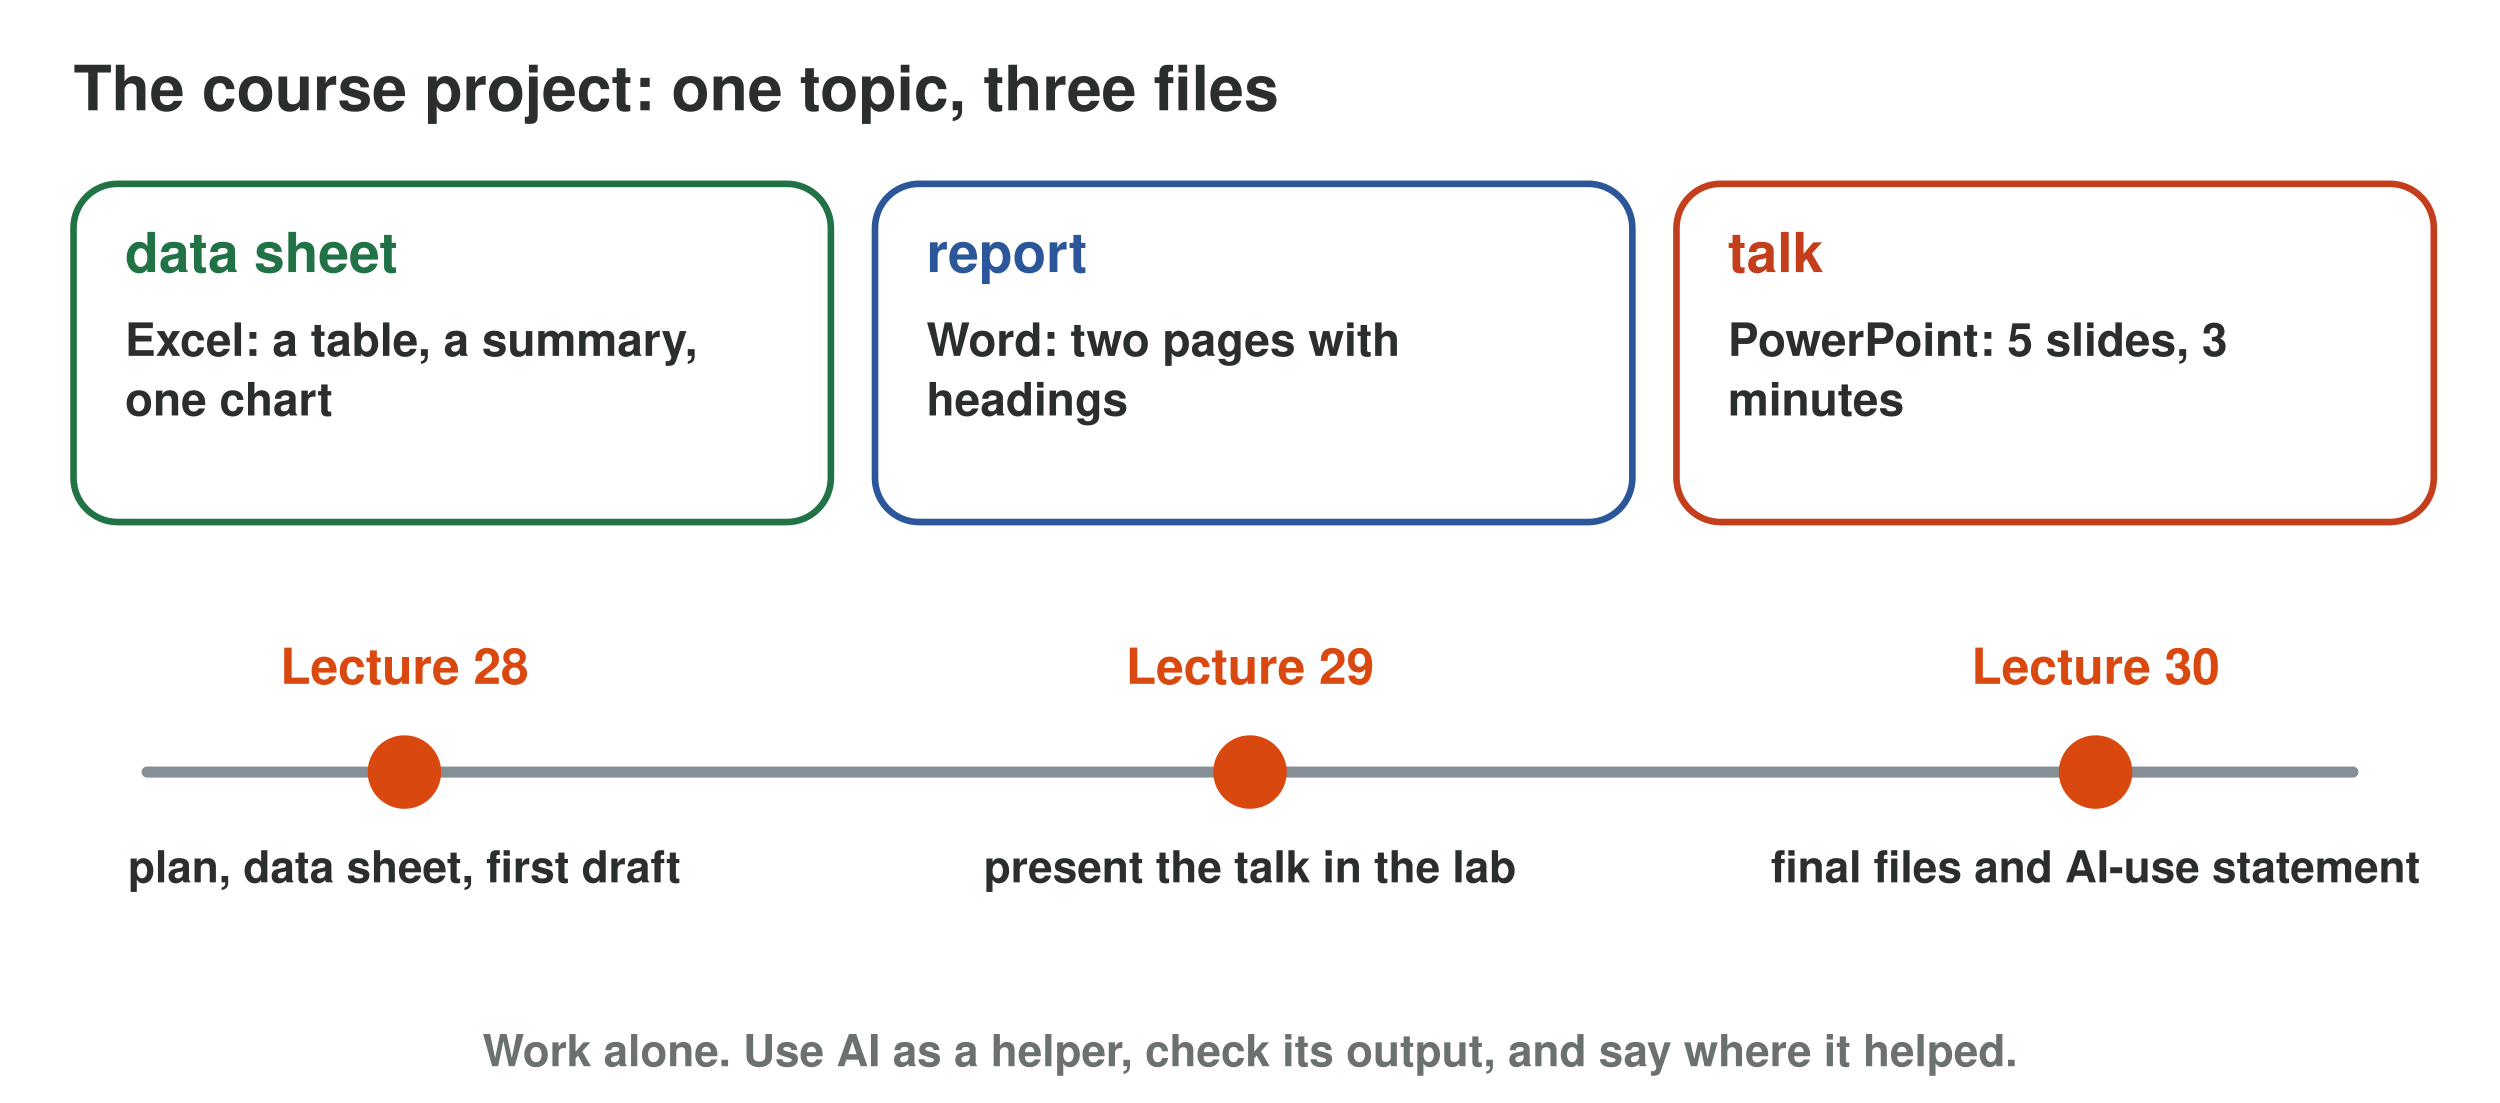
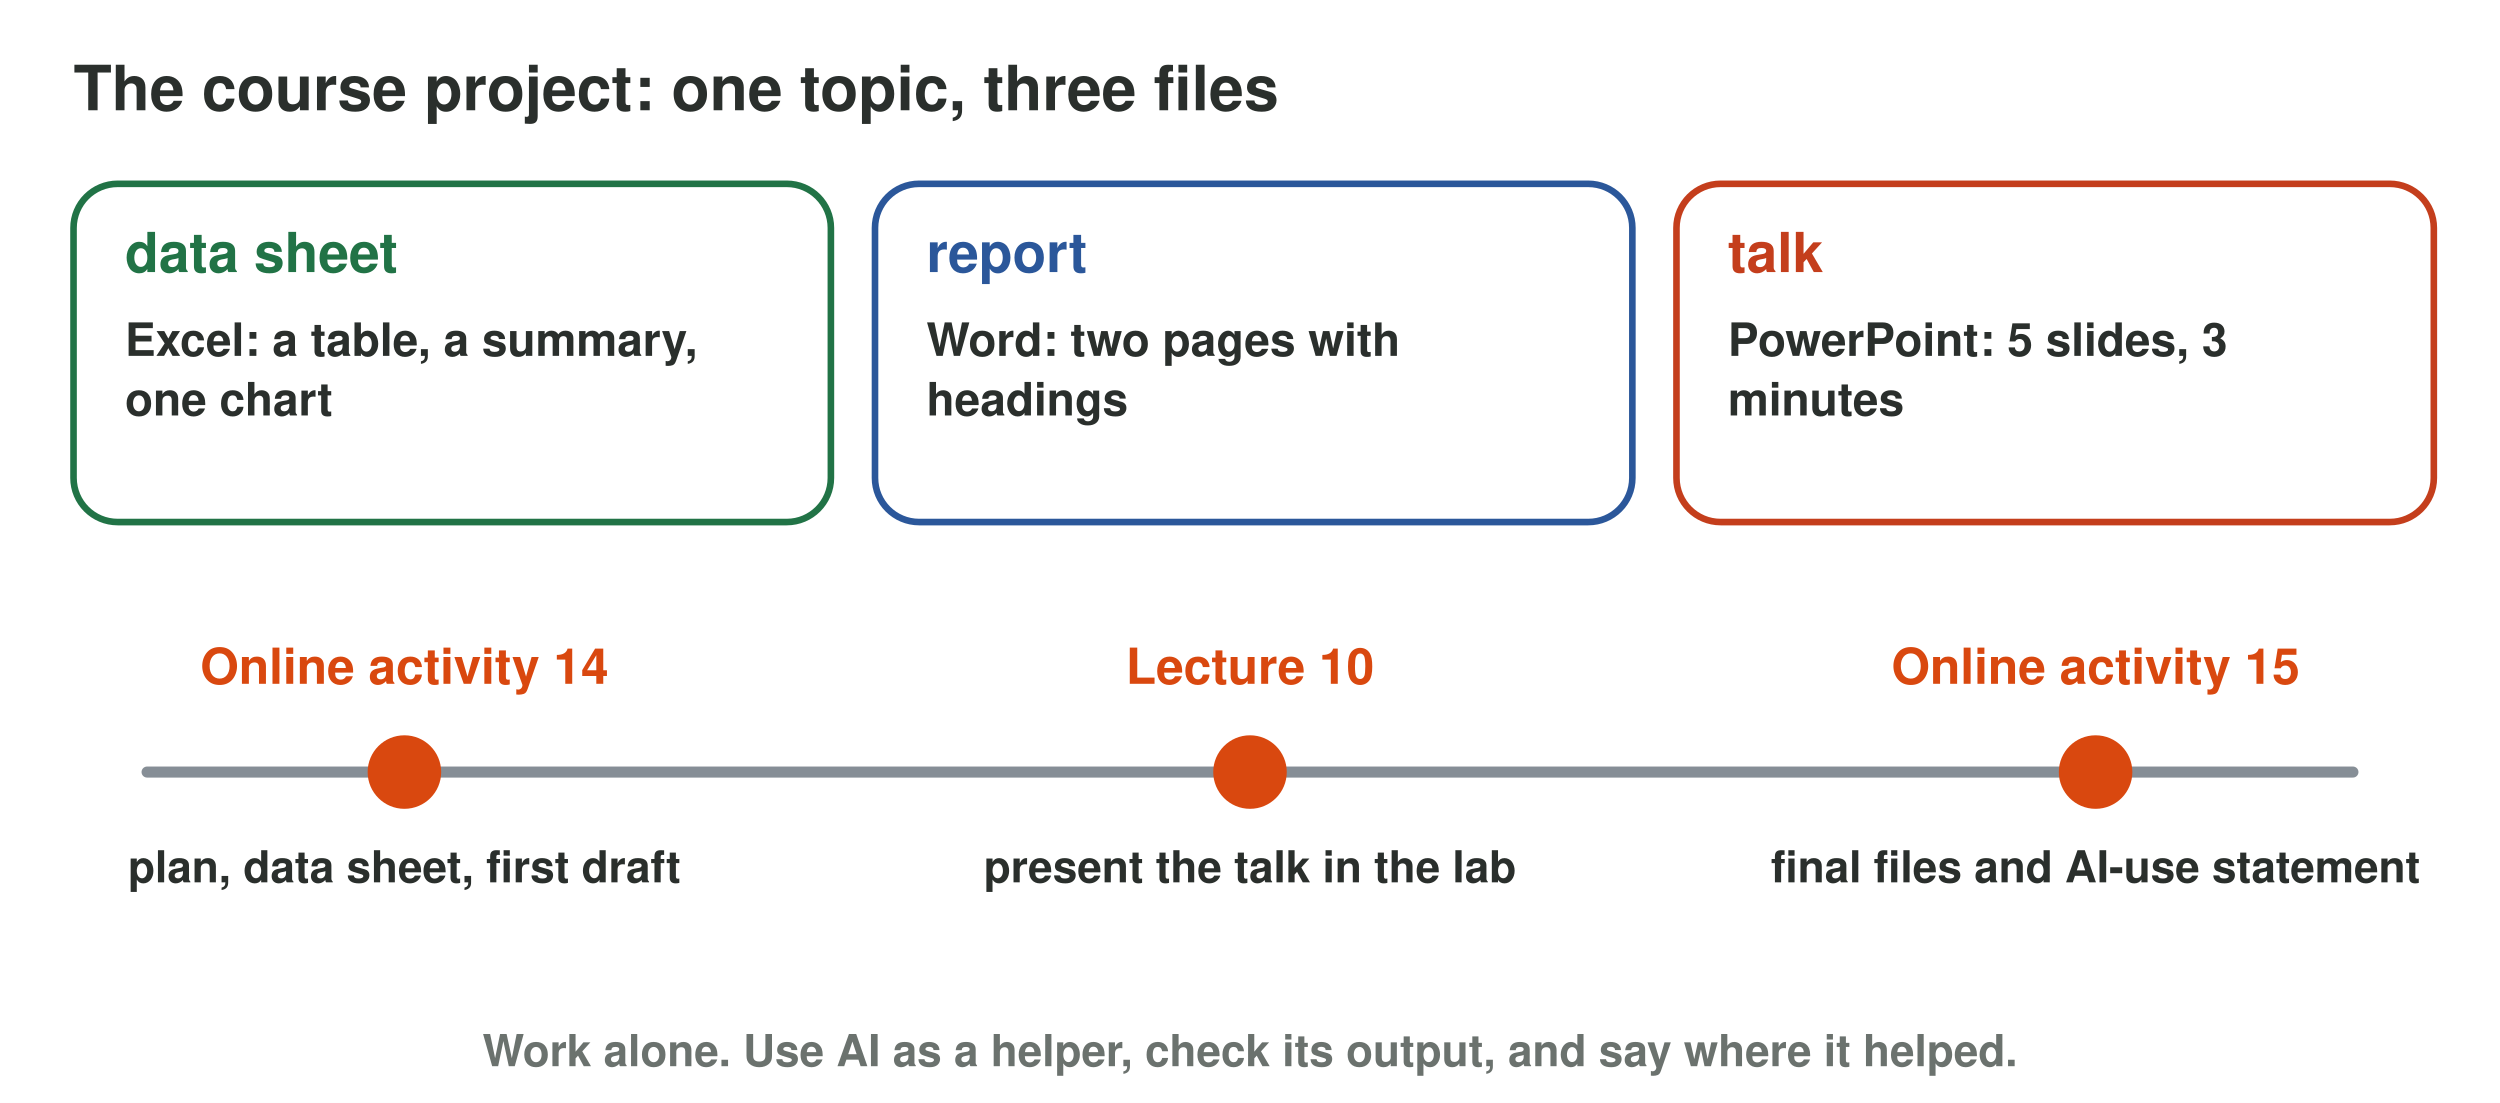
<svg xmlns="http://www.w3.org/2000/svg" width="680" height="300" viewBox="0 0 680 300" font-family="Helvetica, Arial, sans-serif" font-weight="600">
  <rect width="680" height="300" fill="#ffffff" />
  <text x="20" y="30" font-size="17" fill="#2a2f2c" text-anchor="start" font-weight="800" xml:space="preserve">The course project: one topic, three files</text>
  <rect x="20" y="50" width="206" height="92" rx="12" fill="#ffffff" stroke="#217346" stroke-width="1.8" />
  <text x="34" y="74" font-size="15" fill="#217346" text-anchor="start" font-weight="800" xml:space="preserve">data sheet</text>
  <text x="34" y="96.8" font-size="12.5" fill="#2a2f2c" text-anchor="start" font-weight="600" xml:space="preserve">Excel: a table, a summary,</text>
  <text x="34" y="113" font-size="12.5" fill="#2a2f2c" text-anchor="start" font-weight="600" xml:space="preserve">one chart</text>
  <rect x="238" y="50" width="206" height="92" rx="12" fill="#ffffff" stroke="#2b579a" stroke-width="1.8" />
  <text x="252" y="74" font-size="15" fill="#2b579a" text-anchor="start" font-weight="800" xml:space="preserve">report</text>
  <text x="252" y="96.8" font-size="12.5" fill="#2a2f2c" text-anchor="start" font-weight="600" xml:space="preserve">Word: two pages with</text>
  <text x="252" y="113" font-size="12.5" fill="#2a2f2c" text-anchor="start" font-weight="600" xml:space="preserve">headings</text>
  <rect x="456" y="50" width="206" height="92" rx="12" fill="#ffffff" stroke="#c43e1c" stroke-width="1.8" />
  <text x="470" y="74" font-size="15" fill="#c43e1c" text-anchor="start" font-weight="800" xml:space="preserve">talk</text>
  <text x="470" y="96.8" font-size="12.5" fill="#2a2f2c" text-anchor="start" font-weight="600" xml:space="preserve">PowerPoint: 5 slides, 3</text>
  <text x="470" y="113" font-size="12.5" fill="#2a2f2c" text-anchor="start" font-weight="600" xml:space="preserve">minutes</text>
  <line x1="40" y1="210" x2="640" y2="210" stroke="#868e96" stroke-width="3" stroke-linecap="round" />
  <circle cx="110" cy="210" r="10" fill="#D9480F" />
-   <text x="110" y="186" font-size="13.5" fill="#D9480F" text-anchor="middle" font-weight="800" xml:space="preserve">Lecture 28</text>
+   <text x="110" y="186" font-size="13.5" fill="#D9480F" text-anchor="middle" font-weight="800" xml:space="preserve">Online activity 14</text>
  <text x="110" y="240" font-size="12" fill="#2a2f2c" text-anchor="middle" font-weight="700" xml:space="preserve">plan, data sheet, first draft</text>
  <circle cx="340" cy="210" r="10" fill="#D9480F" />
-   <text x="340" y="186" font-size="13.5" fill="#D9480F" text-anchor="middle" font-weight="800" xml:space="preserve">Lecture 29</text>
+   <text x="340" y="186" font-size="13.5" fill="#D9480F" text-anchor="middle" font-weight="800" xml:space="preserve">Lecture 10</text>
  <text x="340" y="240" font-size="12" fill="#2a2f2c" text-anchor="middle" font-weight="700" xml:space="preserve">present the talk in the lab</text>
  <circle cx="570" cy="210" r="10" fill="#D9480F" />
-   <text x="570" y="186" font-size="13.5" fill="#D9480F" text-anchor="middle" font-weight="800" xml:space="preserve">Lecture 30</text>
+   <text x="570" y="186" font-size="13.5" fill="#D9480F" text-anchor="middle" font-weight="800" xml:space="preserve">Online activity 15</text>
  <text x="570" y="240" font-size="12" fill="#2a2f2c" text-anchor="middle" font-weight="700" xml:space="preserve">final files and AI-use statement</text>
  <text x="340" y="290" font-size="12" fill="#6b726e" text-anchor="middle" font-weight="700" xml:space="preserve">Work alone. Use AI as a helper, check its output, and say where it helped.</text>
</svg>
